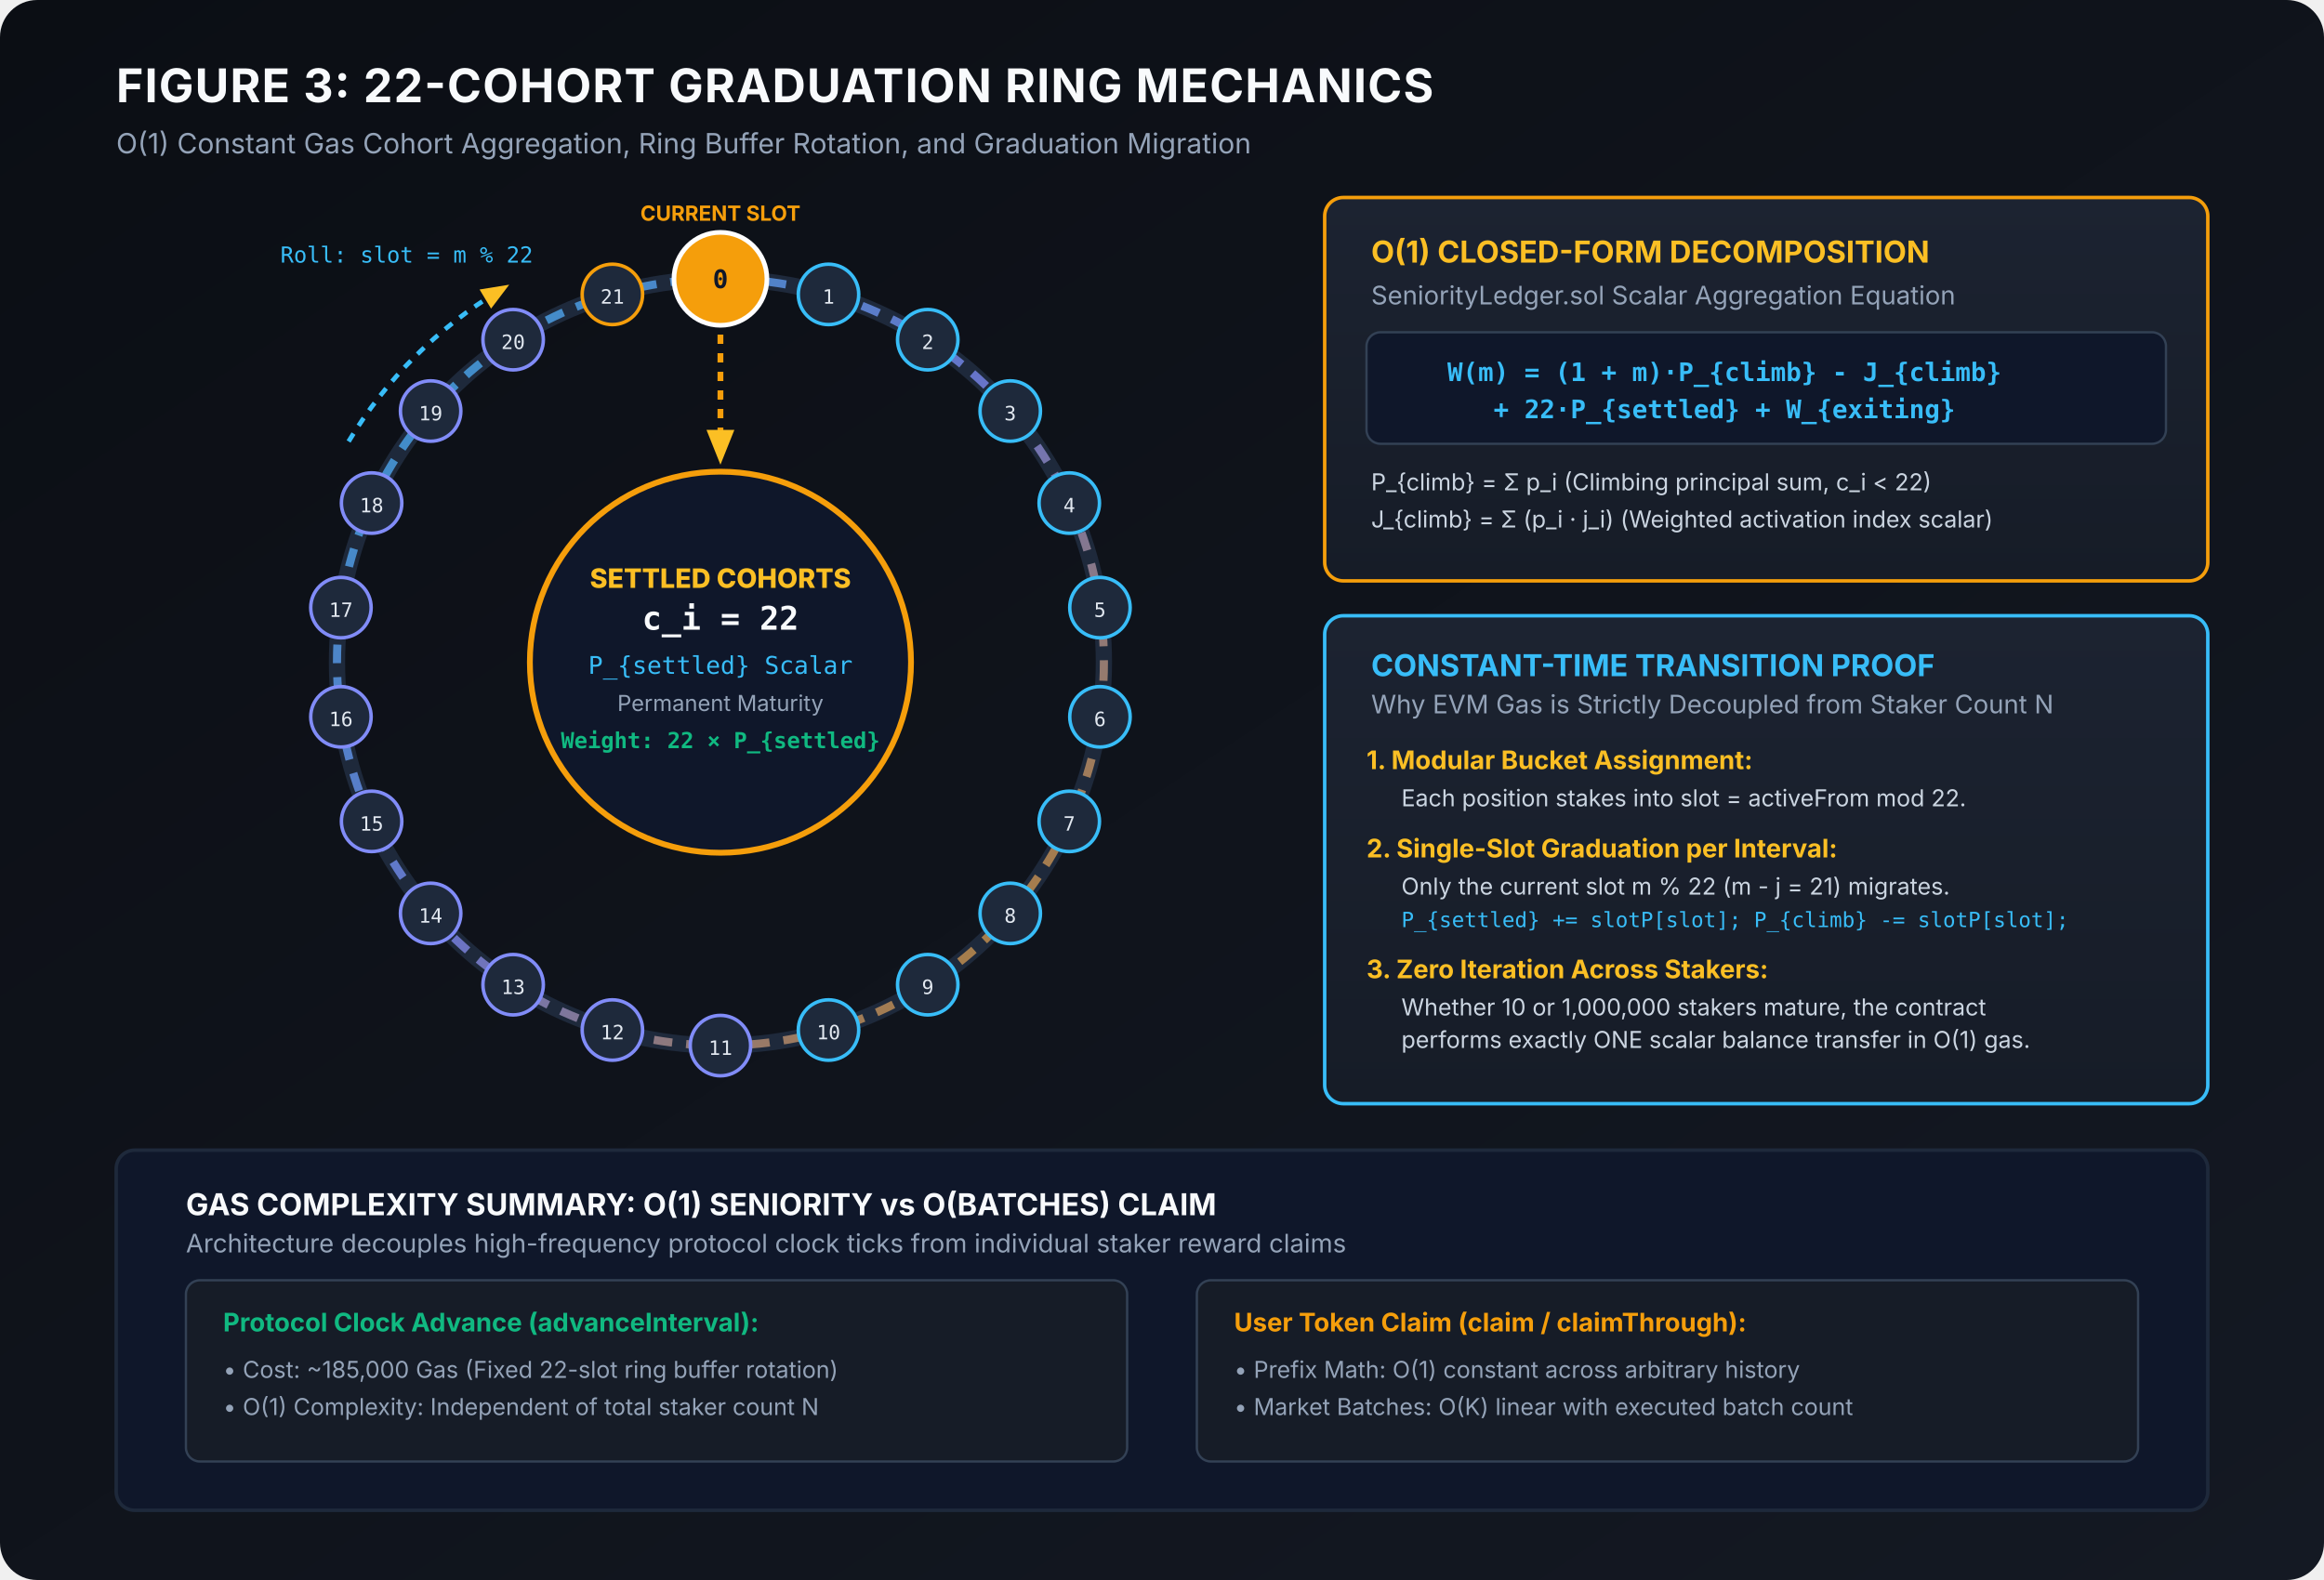
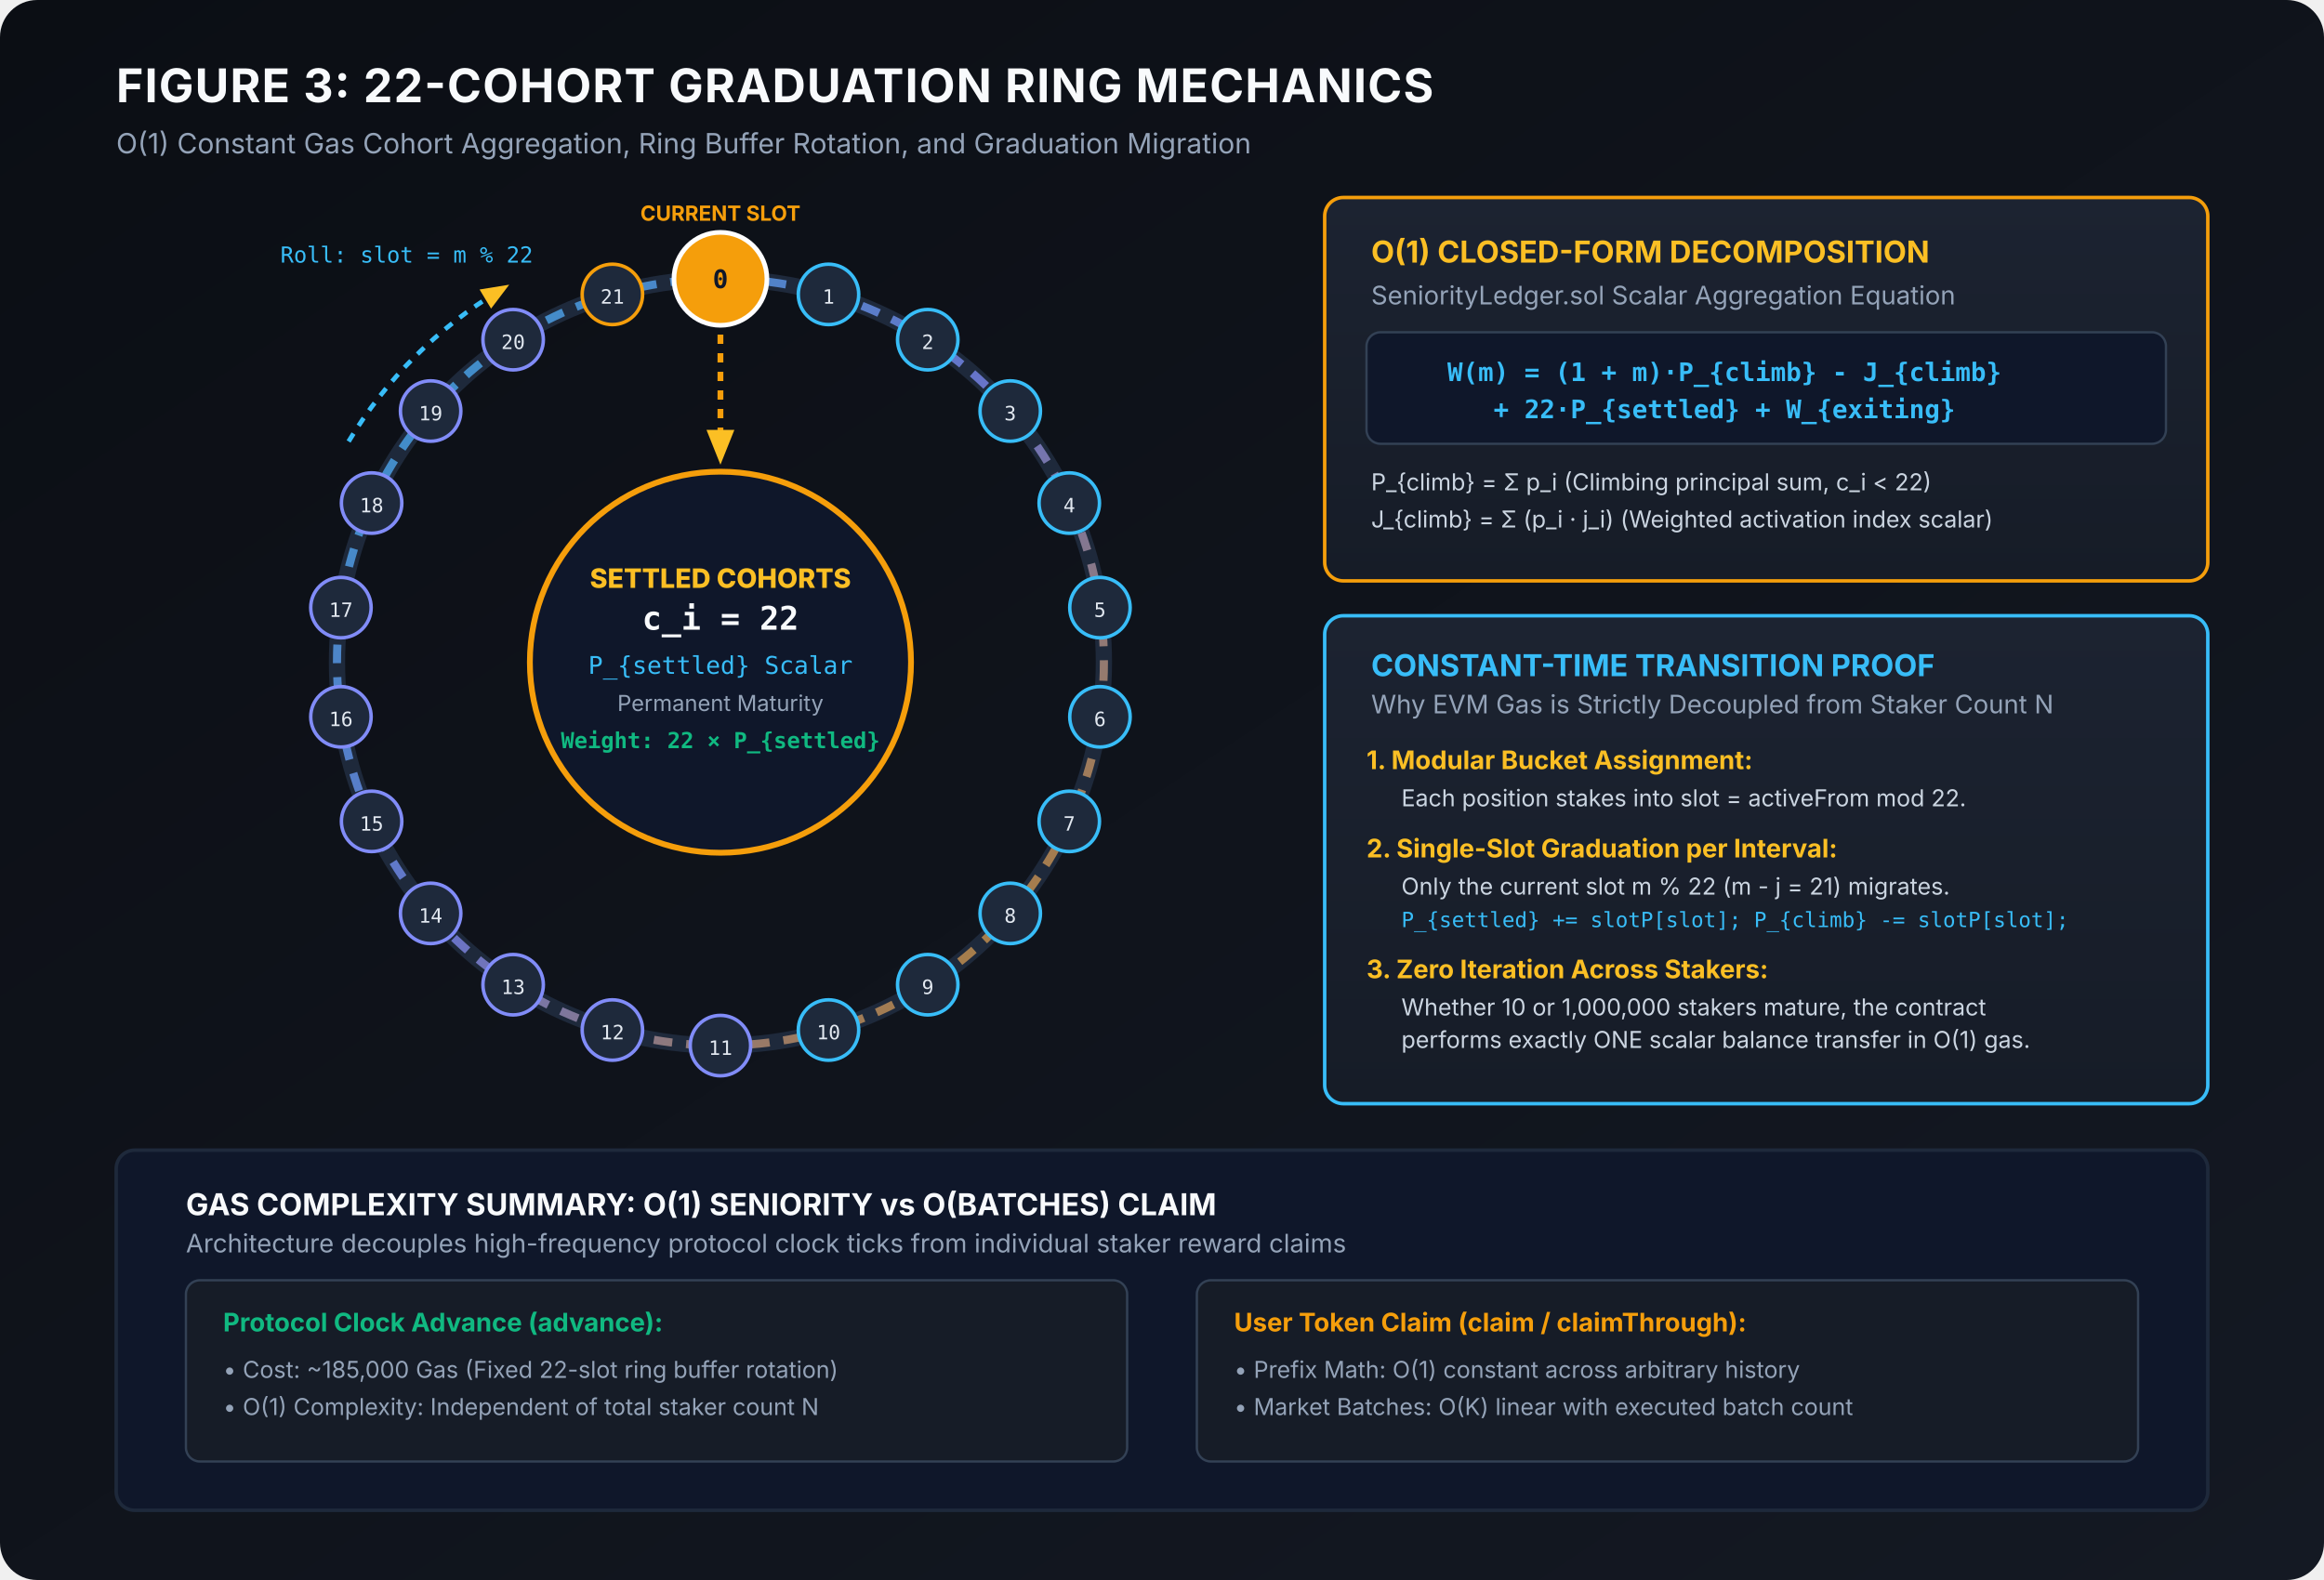
<svg xmlns="http://www.w3.org/2000/svg" viewBox="0 0 1000 680" width="100%" height="100%">
  <defs>
    <linearGradient id="bgGrad3" x1="0%" y1="0%" x2="100%" y2="100%">
      <stop offset="0%" stop-color="#0b0e14" />
      <stop offset="100%" stop-color="#141923" />
    </linearGradient>
    <linearGradient id="cardGrad3" x1="0%" y1="0%" x2="0%" y2="100%">
      <stop offset="0%" stop-color="#1c2331" />
      <stop offset="100%" stop-color="#161c27" />
    </linearGradient>
    <linearGradient id="ringGrad" x1="0%" y1="0%" x2="100%" y2="100%">
      <stop offset="0%" stop-color="#38bdf8" />
      <stop offset="50%" stop-color="#818cf8" />
      <stop offset="100%" stop-color="#f59e0b" />
    </linearGradient>
    <marker id="ring-arrow" viewBox="0 0 10 10" refX="6" refY="5" markerWidth="6" markerHeight="6" orient="auto-start-reverse">
      <path d="M 0 1 L 10 5 L 0 9 z" fill="#fbbf24" />
    </marker>
  </defs>
  <rect width="1000" height="680" fill="url(#bgGrad3)" rx="16" />
  <text x="50" y="44" fill="#f8fafc" font-family="-apple-system, sans-serif" font-size="20" font-weight="700" letter-spacing="0.5">FIGURE 3: 22-COHORT GRADUATION RING MECHANICS</text>
  <text x="50" y="66" fill="#94a3b8" font-family="-apple-system, sans-serif" font-size="12">O(1) Constant Gas Cohort Aggregation, Ring Buffer Rotation, and Graduation Migration</text>
  <g transform="translate(310, 285)">
    <circle cx="0" cy="0" r="165" fill="none" stroke="#1e293b" stroke-width="7" />
    <circle cx="0" cy="0" r="165" fill="none" stroke="url(#ringGrad)" stroke-width="3.5" stroke-dasharray="8 6" opacity="0.75" />
    <circle cx="0" cy="0" r="82" fill="#0f172a" stroke="#f59e0b" stroke-width="2.5" />
    <text x="0" y="-32" fill="#fbbf24" font-family="-apple-system, sans-serif" font-size="11.5" font-weight="800" text-anchor="middle">SETTLED COHORTS</text>
    <text x="0" y="-14" fill="#f8fafc" font-family="ui-monospace, monospace" font-size="14" font-weight="700" text-anchor="middle">c_i = 22</text>
    <text x="0" y="5" fill="#38bdf8" font-family="ui-monospace, monospace" font-size="10.5" text-anchor="middle">P_{settled} Scalar</text>
    <text x="0" y="21" fill="#94a3b8" font-family="-apple-system, sans-serif" font-size="9.5" text-anchor="middle">Permanent Maturity</text>
    <text x="0" y="37" fill="#10b981" font-family="ui-monospace, monospace" font-size="9.5" font-weight="600" text-anchor="middle">Weight: 22 × P_{settled}</text>
    <g transform="translate(0, -165)">
      <circle cx="0" cy="0" r="20" fill="#f59e0b" stroke="#fff" stroke-width="2" />
      <text x="0" y="4" fill="#0f172a" font-family="ui-monospace, monospace" font-size="11" font-weight="800" text-anchor="middle">0</text>
      <text x="0" y="-25" fill="#f59e0b" font-family="-apple-system, sans-serif" font-size="9" font-weight="700" text-anchor="middle">CURRENT SLOT</text>
      <path d="M 0 24 L 0 74" stroke="#f59e0b" stroke-width="2.5" stroke-dasharray="4" marker-end="url(#ring-arrow)" />
    </g>
    <circle cx="46.5" cy="-158.3" r="13" fill="#1e293b" stroke="#38bdf8" stroke-width="1.5" />
    <text x="46.5" y="-154.3" fill="#e2e8f0" font-family="ui-monospace, monospace" font-size="8.5" text-anchor="middle">1</text>
    <circle cx="89.2" cy="-138.8" r="13" fill="#1e293b" stroke="#38bdf8" stroke-width="1.5" />
    <text x="89.2" y="-134.8" fill="#e2e8f0" font-family="ui-monospace, monospace" font-size="8.5" text-anchor="middle">2</text>
    <circle cx="124.7" cy="-108.1" r="13" fill="#1e293b" stroke="#38bdf8" stroke-width="1.5" />
    <text x="124.7" y="-104.1" fill="#e2e8f0" font-family="ui-monospace, monospace" font-size="8.5" text-anchor="middle">3</text>
    <circle cx="150.1" cy="-68.5" r="13" fill="#1e293b" stroke="#38bdf8" stroke-width="1.5" />
    <text x="150.1" y="-64.5" fill="#e2e8f0" font-family="ui-monospace, monospace" font-size="8.5" text-anchor="middle">4</text>
    <circle cx="163.3" cy="-23.5" r="13" fill="#1e293b" stroke="#38bdf8" stroke-width="1.5" />
    <text x="163.3" y="-19.5" fill="#e2e8f0" font-family="ui-monospace, monospace" font-size="8.5" text-anchor="middle">5</text>
    <circle cx="163.3" cy="23.5" r="13" fill="#1e293b" stroke="#38bdf8" stroke-width="1.5" />
    <text x="163.3" y="27.5" fill="#e2e8f0" font-family="ui-monospace, monospace" font-size="8.5" text-anchor="middle">6</text>
    <circle cx="150.1" cy="68.5" r="13" fill="#1e293b" stroke="#38bdf8" stroke-width="1.5" />
    <text x="150.1" y="72.5" fill="#e2e8f0" font-family="ui-monospace, monospace" font-size="8.5" text-anchor="middle">7</text>
    <circle cx="124.7" cy="108.1" r="13" fill="#1e293b" stroke="#38bdf8" stroke-width="1.5" />
    <text x="124.7" y="112.1" fill="#e2e8f0" font-family="ui-monospace, monospace" font-size="8.5" text-anchor="middle">8</text>
    <circle cx="89.2" cy="138.8" r="13" fill="#1e293b" stroke="#38bdf8" stroke-width="1.5" />
    <text x="89.2" y="142.8" fill="#e2e8f0" font-family="ui-monospace, monospace" font-size="8.5" text-anchor="middle">9</text>
    <circle cx="46.5" cy="158.3" r="13" fill="#1e293b" stroke="#38bdf8" stroke-width="1.5" />
    <text x="46.5" y="162.3" fill="#e2e8f0" font-family="ui-monospace, monospace" font-size="8.5" text-anchor="middle">10</text>
    <circle cx="0.0" cy="165.0" r="13" fill="#1e293b" stroke="#818cf8" stroke-width="1.5" />
    <text x="0.0" y="169.0" fill="#e2e8f0" font-family="ui-monospace, monospace" font-size="8.5" text-anchor="middle">11</text>
    <circle cx="-46.5" cy="158.3" r="13" fill="#1e293b" stroke="#818cf8" stroke-width="1.5" />
    <text x="-46.5" y="162.3" fill="#e2e8f0" font-family="ui-monospace, monospace" font-size="8.5" text-anchor="middle">12</text>
    <circle cx="-89.2" cy="138.8" r="13" fill="#1e293b" stroke="#818cf8" stroke-width="1.5" />
    <text x="-89.2" y="142.8" fill="#e2e8f0" font-family="ui-monospace, monospace" font-size="8.5" text-anchor="middle">13</text>
    <circle cx="-124.7" cy="108.1" r="13" fill="#1e293b" stroke="#818cf8" stroke-width="1.5" />
    <text x="-124.7" y="112.1" fill="#e2e8f0" font-family="ui-monospace, monospace" font-size="8.5" text-anchor="middle">14</text>
    <circle cx="-150.1" cy="68.5" r="13" fill="#1e293b" stroke="#818cf8" stroke-width="1.5" />
    <text x="-150.1" y="72.5" fill="#e2e8f0" font-family="ui-monospace, monospace" font-size="8.5" text-anchor="middle">15</text>
    <circle cx="-163.3" cy="23.5" r="13" fill="#1e293b" stroke="#818cf8" stroke-width="1.5" />
    <text x="-163.3" y="27.5" fill="#e2e8f0" font-family="ui-monospace, monospace" font-size="8.5" text-anchor="middle">16</text>
    <circle cx="-163.3" cy="-23.5" r="13" fill="#1e293b" stroke="#818cf8" stroke-width="1.5" />
    <text x="-163.3" y="-19.5" fill="#e2e8f0" font-family="ui-monospace, monospace" font-size="8.5" text-anchor="middle">17</text>
    <circle cx="-150.1" cy="-68.5" r="13" fill="#1e293b" stroke="#818cf8" stroke-width="1.5" />
    <text x="-150.1" y="-64.5" fill="#e2e8f0" font-family="ui-monospace, monospace" font-size="8.5" text-anchor="middle">18</text>
    <circle cx="-124.7" cy="-108.1" r="13" fill="#1e293b" stroke="#818cf8" stroke-width="1.5" />
    <text x="-124.7" y="-104.1" fill="#e2e8f0" font-family="ui-monospace, monospace" font-size="8.5" text-anchor="middle">19</text>
    <circle cx="-89.2" cy="-138.8" r="13" fill="#1e293b" stroke="#818cf8" stroke-width="1.5" />
    <text x="-89.2" y="-134.8" fill="#e2e8f0" font-family="ui-monospace, monospace" font-size="8.5" text-anchor="middle">20</text>
    <circle cx="-46.5" cy="-158.3" r="13" fill="#1e293b" stroke="#f59e0b" stroke-width="1.5" />
    <text x="-46.5" y="-154.3" fill="#e2e8f0" font-family="ui-monospace, monospace" font-size="8.5" text-anchor="middle">21</text>
    <path d="M -160 -95 A 190 190 0 0 1 -95 -160" fill="none" stroke="#38bdf8" stroke-width="2" stroke-dasharray="4" marker-end="url(#ring-arrow)" />
    <text x="-135" y="-172" fill="#38bdf8" font-family="ui-monospace, monospace" font-size="9.5" text-anchor="middle">Roll: slot = m % 22</text>
  </g>
  <g transform="translate(570, 85)">
    <rect width="380" height="165" rx="8" fill="url(#cardGrad3)" stroke="#f59e0b" stroke-width="1.5" />
    <text x="20" y="28" fill="#fbbf24" font-family="-apple-system, sans-serif" font-size="13" font-weight="700">O(1) CLOSED-FORM DECOMPOSITION</text>
    <text x="20" y="46" fill="#94a3b8" font-family="-apple-system, sans-serif" font-size="11">SeniorityLedger.sol Scalar Aggregation Equation</text>
    <rect x="18" y="58" width="344" height="48" rx="6" fill="#0f172a" stroke="#334155" stroke-width="1" />
    <text x="172" y="79" fill="#38bdf8" font-family="ui-monospace, monospace" font-size="11" font-weight="700" text-anchor="middle">W(m) = (1 + m)·P_{climb} - J_{climb}</text>
    <text x="172" y="95" fill="#38bdf8" font-family="ui-monospace, monospace" font-size="11" font-weight="700" text-anchor="middle">+ 22·P_{settled} + W_{exiting}</text>
    <text x="20" y="126" fill="#cbd5e1" font-family="-apple-system, sans-serif" font-size="10">P_{climb} = Σ p_i (Climbing principal sum, c_i &lt; 22)</text>
    <text x="20" y="142" fill="#cbd5e1" font-family="-apple-system, sans-serif" font-size="10">J_{climb} = Σ (p_i · j_i) (Weighted activation index scalar)</text>
  </g>
  <g transform="translate(570, 265)">
    <rect width="380" height="210" rx="8" fill="url(#cardGrad3)" stroke="#38bdf8" stroke-width="1.5" />
    <text x="20" y="26" fill="#38bdf8" font-family="-apple-system, sans-serif" font-size="13" font-weight="700">CONSTANT-TIME TRANSITION PROOF</text>
    <text x="20" y="42" fill="#94a3b8" font-family="-apple-system, sans-serif" font-size="11">Why EVM Gas is Strictly Decoupled from Staker Count N</text>
    <g transform="translate(18, 52)">
      <text x="0" y="14" fill="#fbbf24" font-family="-apple-system, sans-serif" font-size="11" font-weight="700">1. Modular Bucket Assignment:</text>
      <text x="15" y="30" fill="#cbd5e1" font-family="-apple-system, sans-serif" font-size="10">Each position stakes into slot = activeFrom mod 22.</text>
      <text x="0" y="52" fill="#fbbf24" font-family="-apple-system, sans-serif" font-size="11" font-weight="700">2. Single-Slot Graduation per Interval:</text>
      <text x="15" y="68" fill="#cbd5e1" font-family="-apple-system, sans-serif" font-size="10">Only the current slot m % 22 (m - j = 21) migrates.</text>
      <text x="15" y="82" fill="#38bdf8" font-family="ui-monospace, monospace" font-size="9">P_{settled} += slotP[slot]; P_{climb} -= slotP[slot];</text>
      <text x="0" y="104" fill="#fbbf24" font-family="-apple-system, sans-serif" font-size="11" font-weight="700">3. Zero Iteration Across Stakers:</text>
      <text x="15" y="120" fill="#cbd5e1" font-family="-apple-system, sans-serif" font-size="10">Whether 10 or 1,000,000 stakers mature, the contract</text>
      <text x="15" y="134" fill="#cbd5e1" font-family="-apple-system, sans-serif" font-size="10">performs exactly ONE scalar balance transfer in O(1) gas.</text>
    </g>
  </g>
  <g transform="translate(50, 495)">
    <rect width="900" height="155" rx="8" fill="#0f172a" stroke="#1e293b" stroke-width="1.5" />
    <text x="30" y="28" fill="#f8fafc" font-family="-apple-system, sans-serif" font-size="13" font-weight="700">GAS COMPLEXITY SUMMARY: O(1) SENIORITY vs O(BATCHES) CLAIM</text>
    <text x="30" y="44" fill="#94a3b8" font-family="-apple-system, sans-serif" font-size="11">Architecture decouples high-frequency protocol clock ticks from individual staker reward claims</text>
    <g transform="translate(30, 56)">
      <rect width="405" height="78" rx="6" fill="#161c27" stroke="#334155" stroke-width="1" />
-       <text x="16" y="22" fill="#10b981" font-family="-apple-system, sans-serif" font-size="11" font-weight="700">Protocol Clock Advance (advanceInterval):</text>
+       <text x="16" y="22" fill="#10b981" font-family="-apple-system, sans-serif" font-size="11" font-weight="700">Protocol Clock Advance (advance):</text>
      <text x="16" y="42" fill="#94a3b8" font-family="-apple-system, sans-serif" font-size="10">• Cost: ~185,000 Gas (Fixed 22-slot ring buffer rotation)</text>
      <text x="16" y="58" fill="#94a3b8" font-family="-apple-system, sans-serif" font-size="10">• O(1) Complexity: Independent of total staker count N</text>
    </g>
    <g transform="translate(465, 56)">
      <rect width="405" height="78" rx="6" fill="#161c27" stroke="#334155" stroke-width="1" />
      <text x="16" y="22" fill="#f59e0b" font-family="-apple-system, sans-serif" font-size="11" font-weight="700">User Token Claim (claim / claimThrough):</text>
      <text x="16" y="42" fill="#94a3b8" font-family="-apple-system, sans-serif" font-size="10">• Prefix Math: O(1) constant across arbitrary history</text>
      <text x="16" y="58" fill="#94a3b8" font-family="-apple-system, sans-serif" font-size="10">• Market Batches: O(K) linear with executed batch count</text>
    </g>
  </g>
</svg>
